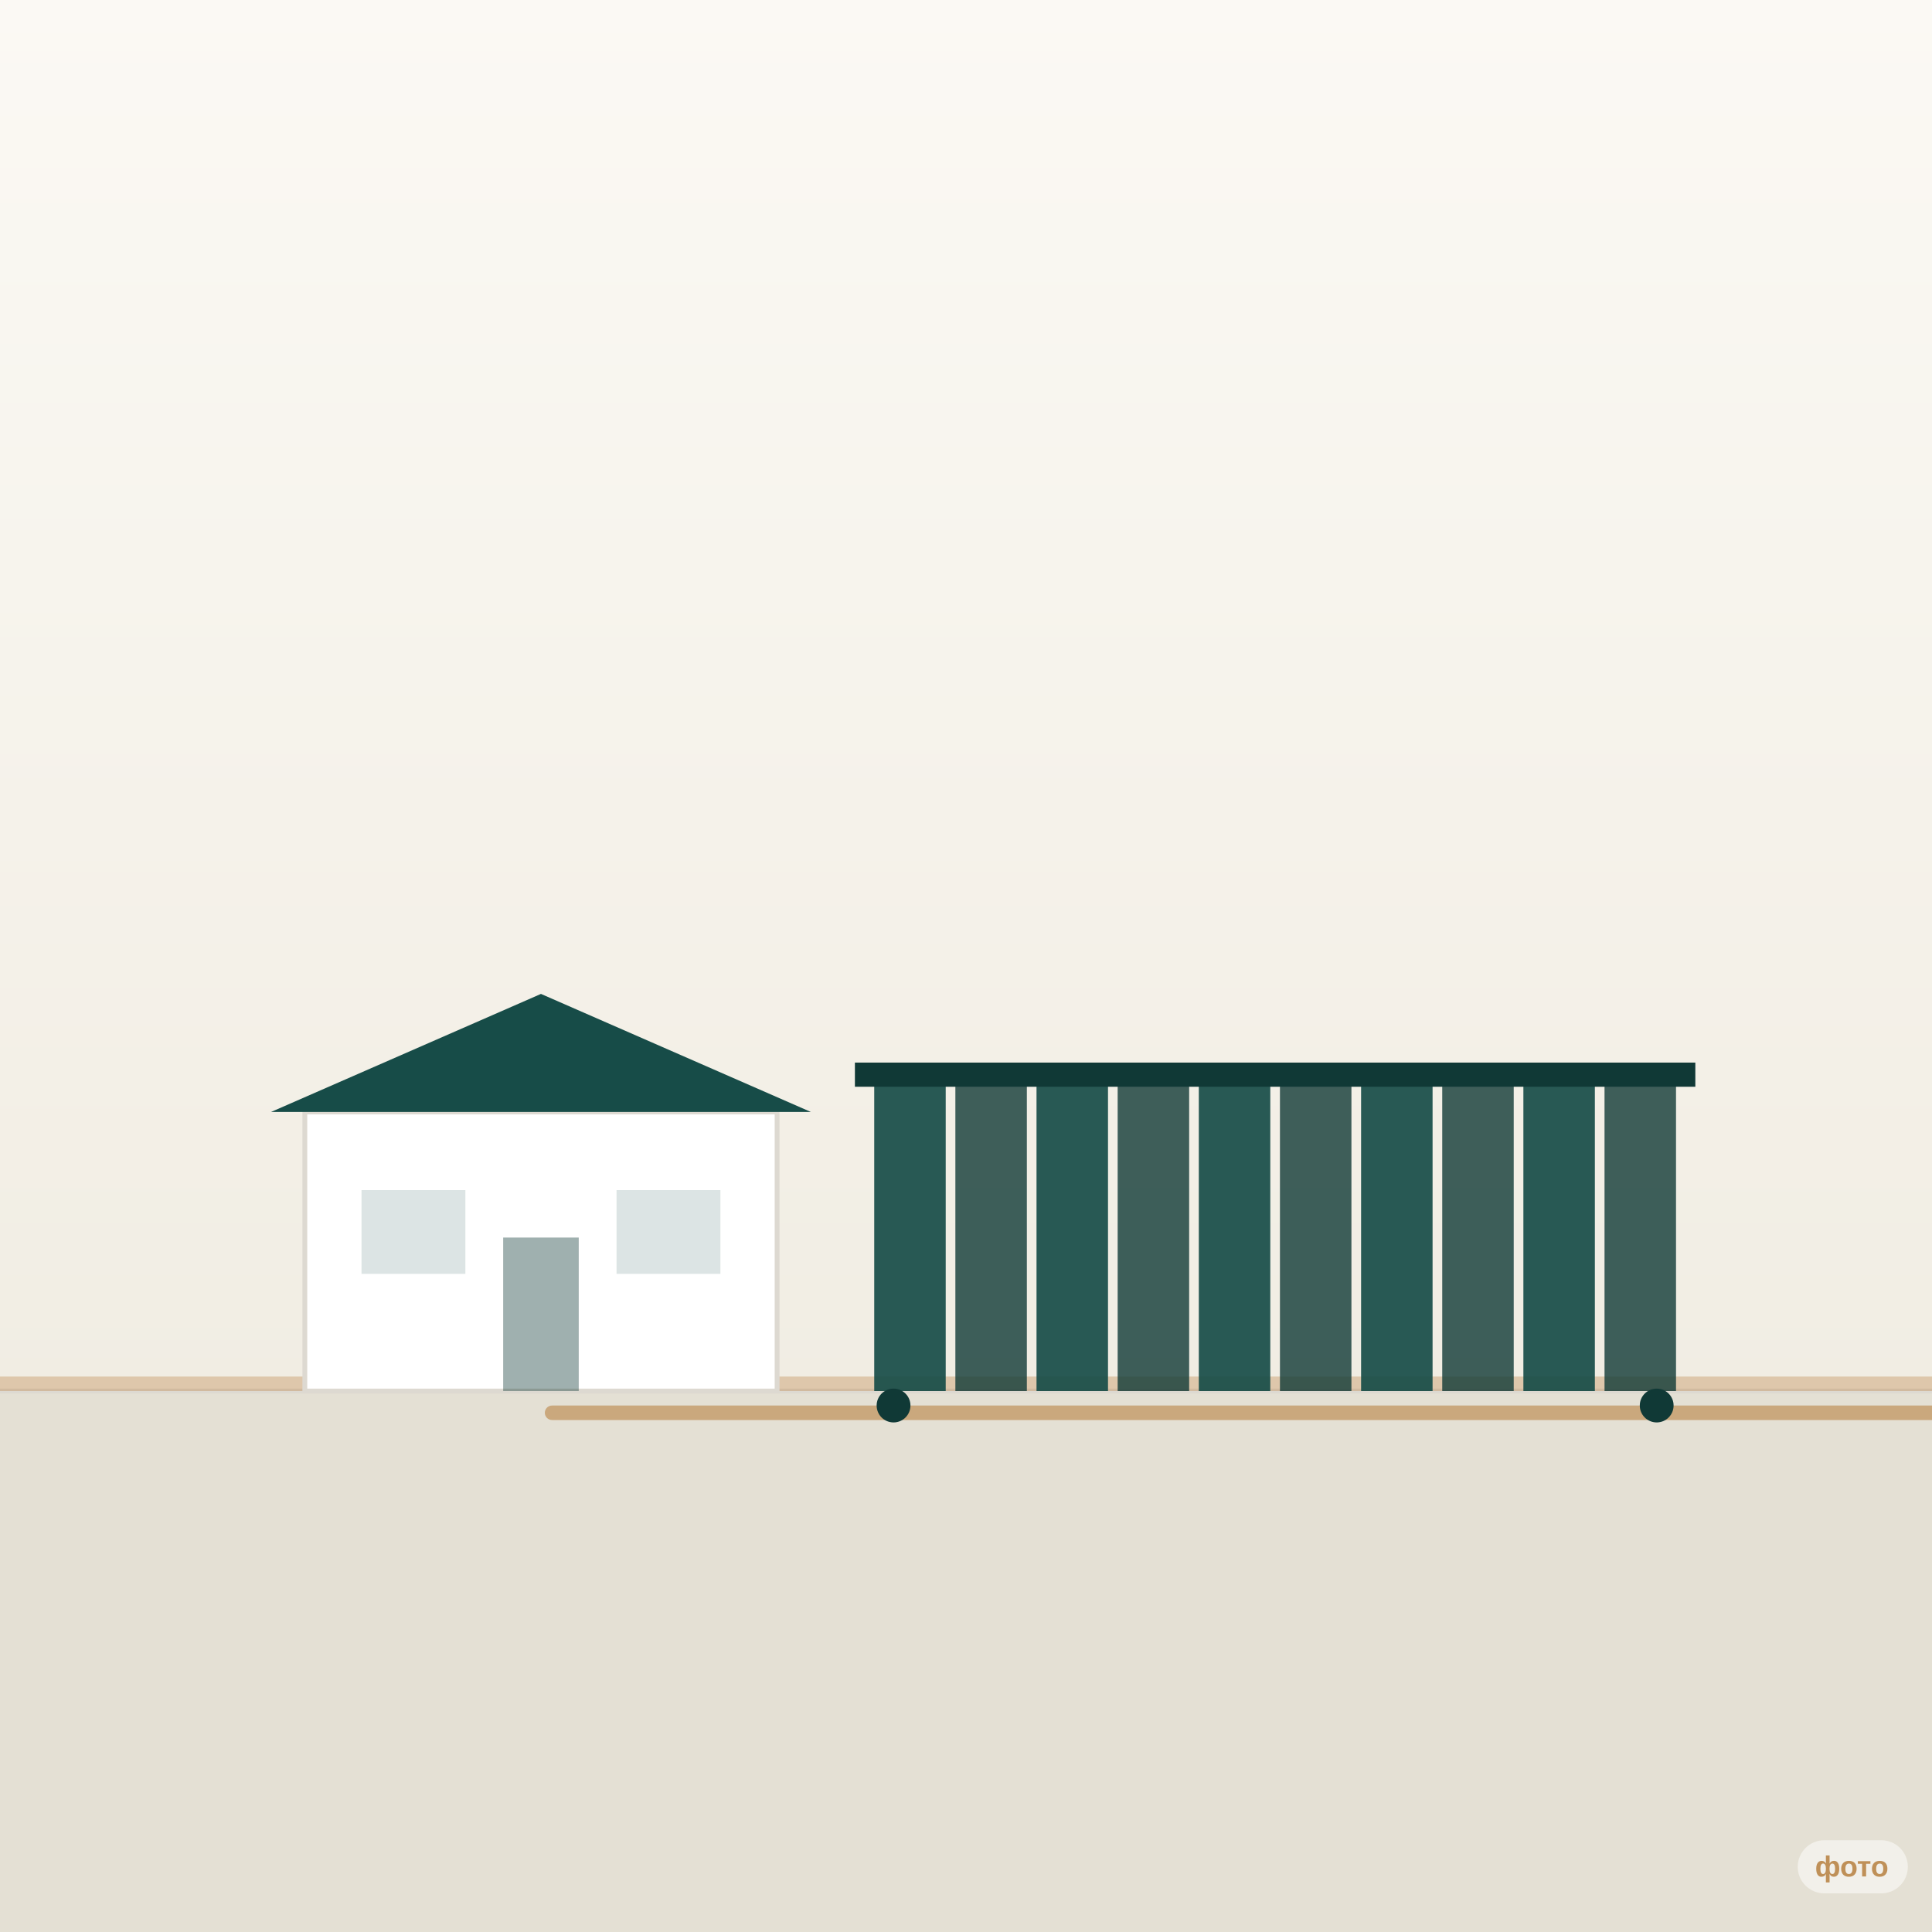
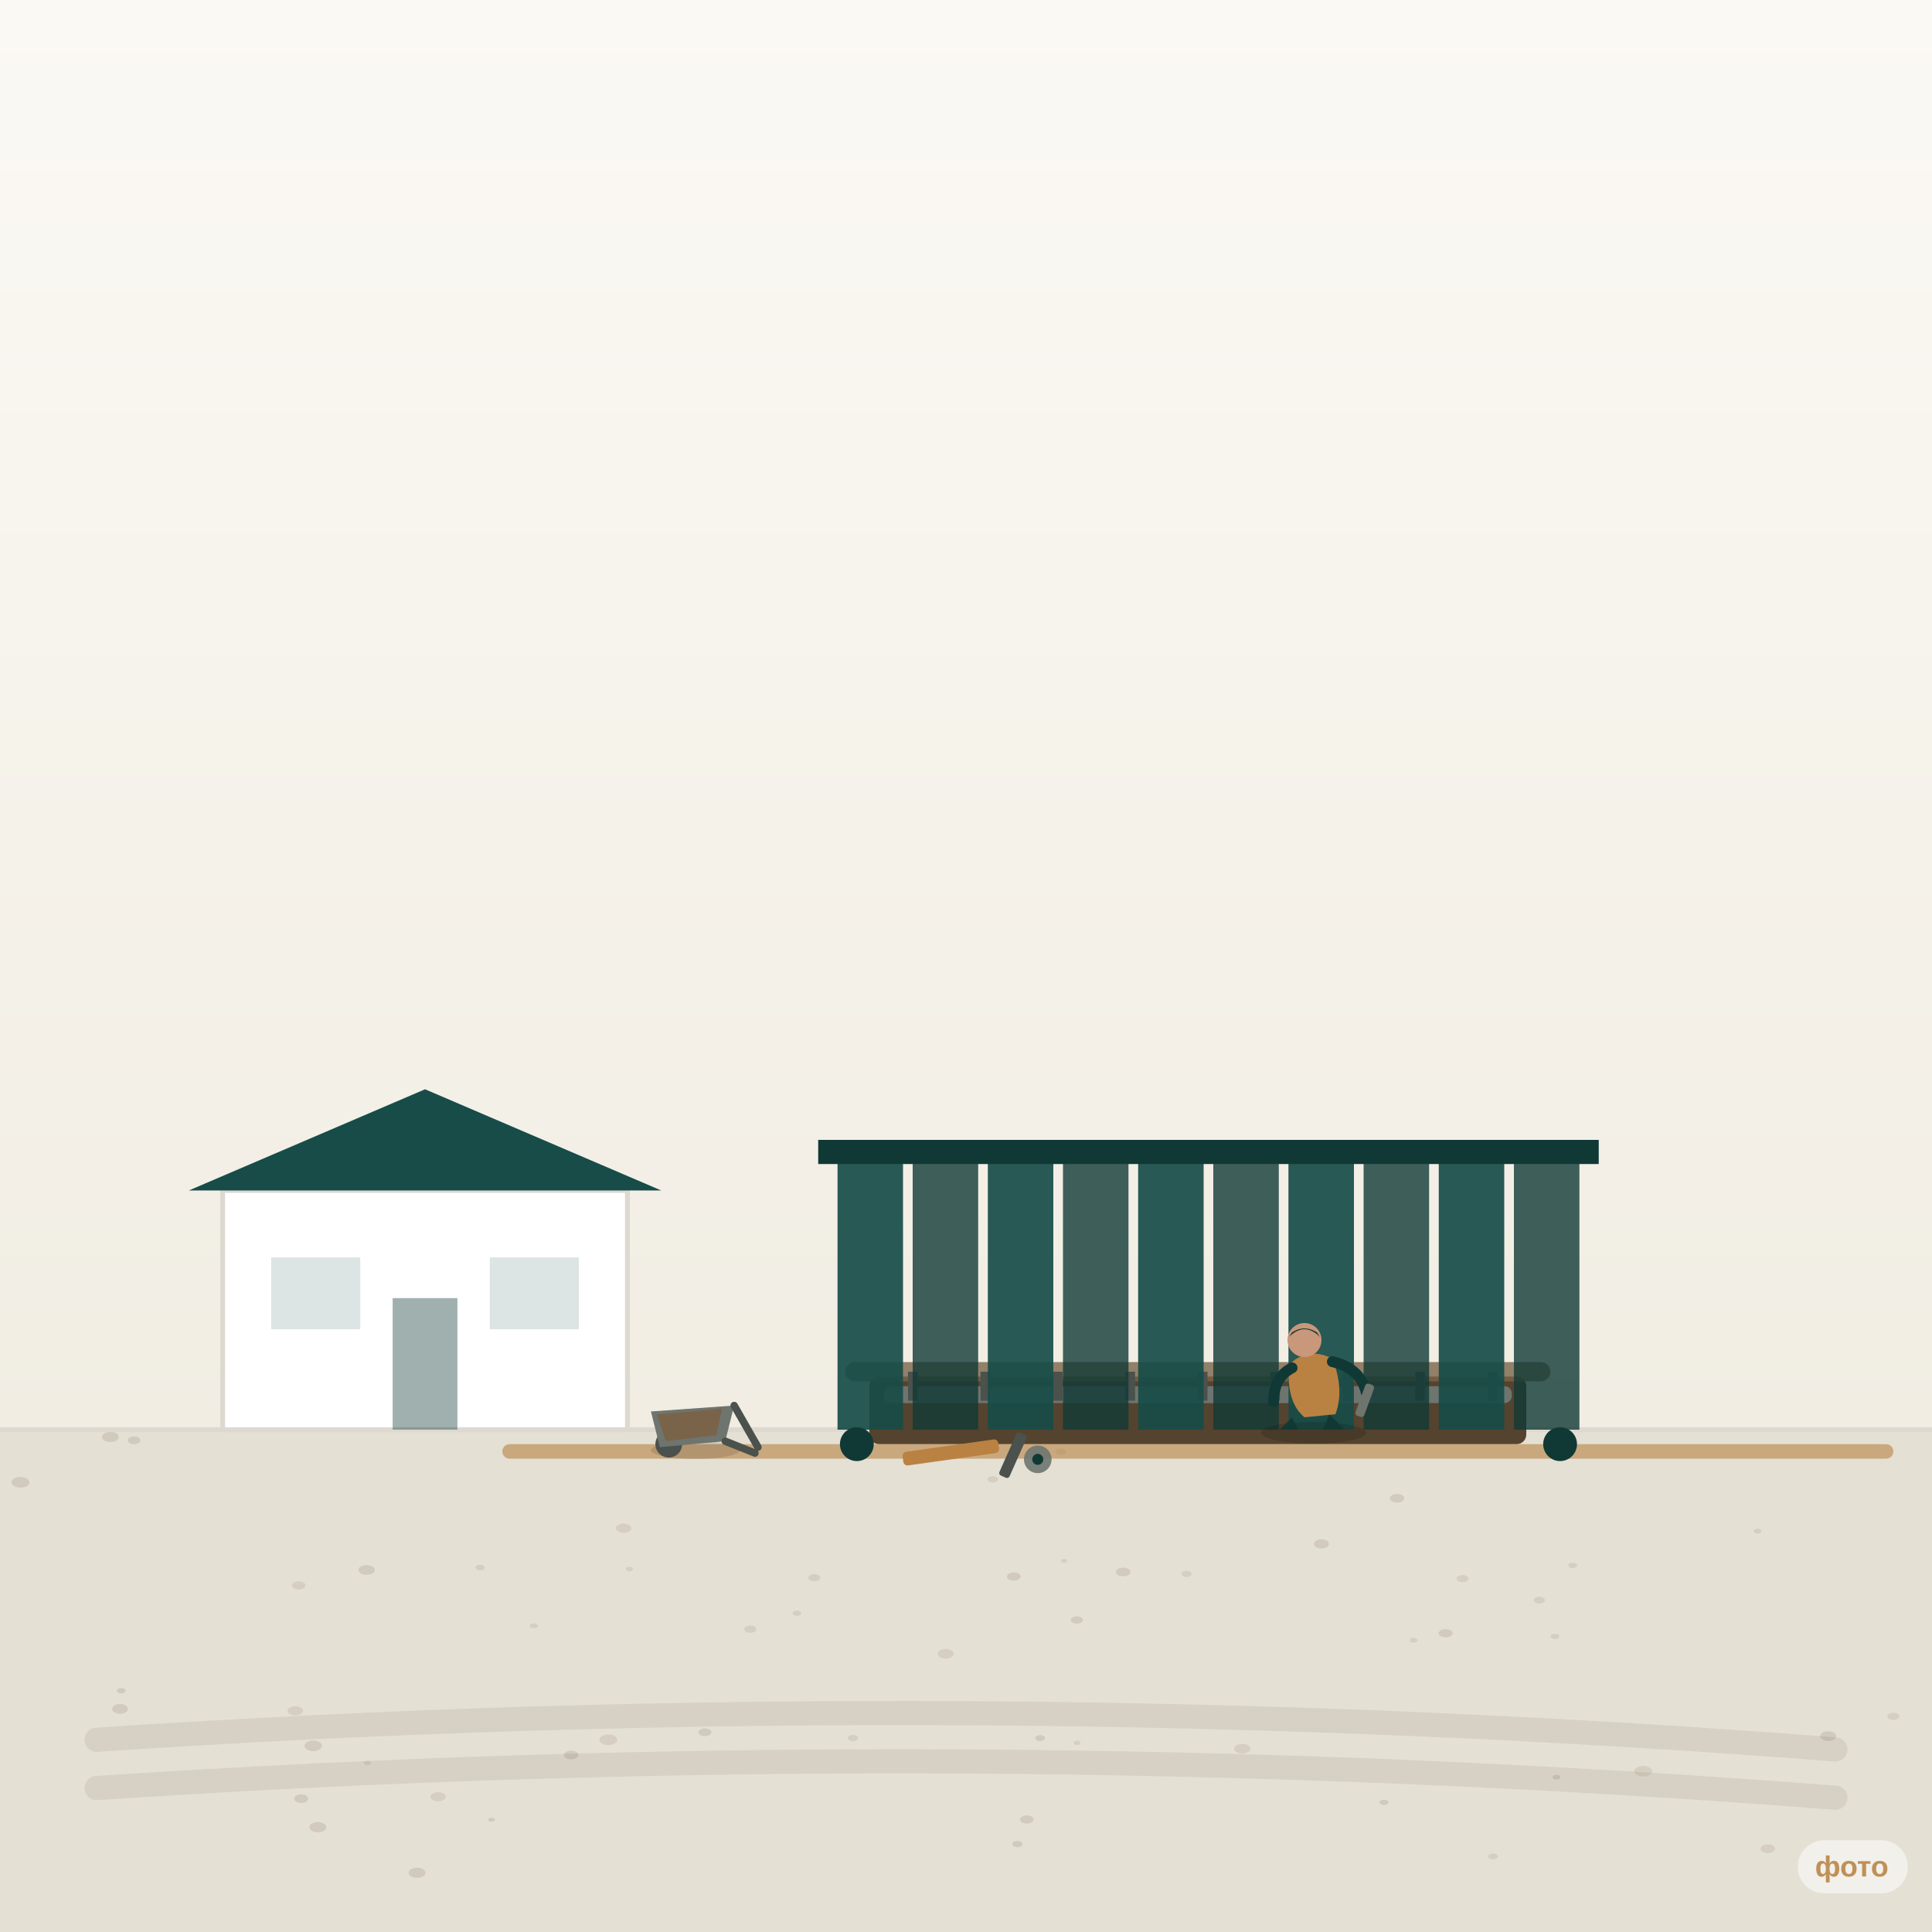
<svg xmlns="http://www.w3.org/2000/svg" width="800" height="800" viewBox="0 0 800 800" role="img">
  <defs>
    <linearGradient id="bg" x1="0" y1="0" x2="0" y2="1">
      <stop offset="0" stop-color="#F8F6F1" />
      <stop offset="1" stop-color="#ECE7DC" />
    </linearGradient>
    <linearGradient id="sky" x1="0" y1="0" x2="0" y2="1">
      <stop offset="0" stop-color="#FBF9F4" />
      <stop offset="1" stop-color="#F1EDE3" />
    </linearGradient>
+     <linearGradient id="duskSky" x1="0" y1="0" x2="0" y2="1">
+       <stop offset="0" stop-color="#1B2422" />
+       <stop offset="1" stop-color="#2C3A34" />
+     </linearGradient>
+     <radialGradient id="workLight" cx="50%" cy="30%" r="70%">
+       <stop offset="0" stop-color="#B98242" stop-opacity="0.35" />
+       <stop offset="1" stop-color="#B98242" stop-opacity="0" />
+     </radialGradient>
  </defs>
  <rect width="800" height="800" fill="url(#bg)" />
-   <rect width="800" height="576" fill="url(#sky)" />
-   <rect x="0" y="576" width="800" height="224" fill="#E4E0D4" />
-   <line x1="0" y1="576" x2="800" y2="576" stroke="#DDD9D1" stroke-width="2" />
-   <rect x="0" y="570" width="800" height="6" fill="#B98242" opacity="0.35" />
+   <rect width="800" height="592" fill="url(#sky)" />
+   <rect x="0" y="592" width="800" height="208" fill="#E4E0D4" />
+   <g opacity="0.1" stroke="#54432E" stroke-width="10" fill="none" stroke-linecap="round">
+     <path d="M 40 720.4 Q 400 696.4 760 724.4" />
+     <path d="M 40 740.4 Q 400 716.4 760 744.4" />
+   </g>
+   <ellipse cx="514.4" cy="724.1" rx="3.4" ry="2.0" fill="#7A6449" opacity="0.14" />
+   <ellipse cx="644.5" cy="735.9" rx="1.6" ry="1.0" fill="#54432E" opacity="0.14" />
+   <ellipse cx="391.6" cy="684.8" rx="3.3" ry="2.0" fill="#7A6449" opacity="0.14" />
+   <ellipse cx="310.7" cy="674.6" rx="2.5" ry="1.5" fill="#7A6449" opacity="0.14" />
+   <ellipse cx="491.3" cy="651.7" rx="2.1" ry="1.3" fill="#7A6449" opacity="0.14" />
+   <ellipse cx="465.1" cy="650.9" rx="3.0" ry="1.8" fill="#54432E" opacity="0.14" />
+   <ellipse cx="152.1" cy="730.0" rx="1.5" ry="0.9" fill="#7A6449" opacity="0.14" />
+   <ellipse cx="203.5" cy="753.5" rx="1.4" ry="0.8" fill="#54432E" opacity="0.14" />
+   <ellipse cx="55.5" cy="596.4" rx="2.6" ry="1.6" fill="#54432E" opacity="0.14" />
+   <ellipse cx="49.7" cy="707.6" rx="3.3" ry="2.0" fill="#54432E" opacity="0.14" />
+   <ellipse cx="585.3" cy="679.2" rx="1.6" ry="1.0" fill="#7A6449" opacity="0.14" />
+   <ellipse cx="732.0" cy="765.5" rx="3.0" ry="1.8" fill="#7A6449" opacity="0.14" />
+   <ellipse cx="337.2" cy="653.3" rx="2.5" ry="1.5" fill="#7A6449" opacity="0.14" />
+   <ellipse cx="439.2" cy="601.1" rx="2.2" ry="1.3" fill="#54432E" opacity="0.14" />
+   <ellipse cx="291.9" cy="717.3" rx="2.7" ry="1.6" fill="#54432E" opacity="0.14" />
+   <ellipse cx="784.0" cy="710.7" rx="2.5" ry="1.5" fill="#7A6449" opacity="0.14" />
+   <ellipse cx="123.7" cy="656.5" rx="2.8" ry="1.7" fill="#7A6449" opacity="0.14" />
+   <ellipse cx="353.2" cy="719.7" rx="2.1" ry="1.3" fill="#7A6449" opacity="0.14" />
+   <ellipse cx="131.6" cy="756.6" rx="3.5" ry="2.1" fill="#54432E" opacity="0.14" />
+   <ellipse cx="637.4" cy="662.6" rx="2.3" ry="1.4" fill="#7A6449" opacity="0.14" />
+   <ellipse cx="618.2" cy="768.7" rx="2.0" ry="1.2" fill="#7A6449" opacity="0.14" />
+   <ellipse cx="757.0" cy="718.9" rx="3.3" ry="2.0" fill="#54432E" opacity="0.14" />
+   <ellipse cx="419.8" cy="652.8" rx="2.8" ry="1.7" fill="#54432E" opacity="0.14" />
+   <ellipse cx="251.9" cy="720.4" rx="3.7" ry="2.2" fill="#7A6449" opacity="0.14" />
+   <ellipse cx="45.7" cy="595.0" rx="3.5" ry="2.1" fill="#54432E" opacity="0.14" />
+   <ellipse cx="573.1" cy="746.3" rx="1.8" ry="1.1" fill="#54432E" opacity="0.14" />
+   <ellipse cx="651.2" cy="648.2" rx="1.8" ry="1.1" fill="#7A6449" opacity="0.14" />
+   <ellipse cx="236.5" cy="726.7" rx="3.0" ry="1.8" fill="#54432E" opacity="0.14" />
+   <ellipse cx="680.4" cy="733.4" rx="3.7" ry="2.2" fill="#7A6449" opacity="0.14" />
+   <ellipse cx="643.9" cy="677.6" rx="1.8" ry="1.1" fill="#7A6449" opacity="0.14" />
+   <ellipse cx="430.7" cy="719.7" rx="2.0" ry="1.2" fill="#54432E" opacity="0.14" />
+   <ellipse cx="122.3" cy="708.4" rx="3.2" ry="1.9" fill="#7A6449" opacity="0.14" />
+   <ellipse cx="181.4" cy="744.0" rx="3.2" ry="1.9" fill="#7A6449" opacity="0.14" />
+   <ellipse cx="547.2" cy="639.3" rx="3.1" ry="1.9" fill="#54432E" opacity="0.14" />
+   <ellipse cx="260.6" cy="649.7" rx="1.5" ry="0.9" fill="#7A6449" opacity="0.14" />
+   <ellipse cx="727.8" cy="634.0" rx="1.6" ry="1.0" fill="#7A6449" opacity="0.14" />
+   <ellipse cx="411.1" cy="612.6" rx="2.2" ry="1.3" fill="#7A6449" opacity="0.14" />
+   <ellipse cx="440.6" cy="646.3" rx="1.3" ry="0.8" fill="#7A6449" opacity="0.14" />
+   <ellipse cx="221.0" cy="673.2" rx="1.7" ry="1.0" fill="#7A6449" opacity="0.14" />
+   <ellipse cx="446.0" cy="721.7" rx="1.4" ry="0.9" fill="#7A6449" opacity="0.14" />
+   <ellipse cx="50.2" cy="700.1" rx="1.8" ry="1.1" fill="#54432E" opacity="0.14" />
+   <ellipse cx="421.3" cy="763.6" rx="2.1" ry="1.3" fill="#54432E" opacity="0.14" />
+   <ellipse cx="8.5" cy="613.8" rx="3.7" ry="2.2" fill="#54432E" opacity="0.14" />
+   <ellipse cx="198.8" cy="649.1" rx="1.9" ry="1.2" fill="#7A6449" opacity="0.14" />
+   <ellipse cx="578.5" cy="620.4" rx="3.0" ry="1.8" fill="#54432E" opacity="0.14" />
+   <ellipse cx="425.2" cy="753.4" rx="2.8" ry="1.7" fill="#54432E" opacity="0.14" />
+   <ellipse cx="124.7" cy="744.8" rx="2.9" ry="1.8" fill="#54432E" opacity="0.14" />
+   <ellipse cx="258.2" cy="632.8" rx="3.2" ry="1.9" fill="#7A6449" opacity="0.14" />
+   <ellipse cx="129.7" cy="722.9" rx="3.6" ry="2.2" fill="#54432E" opacity="0.14" />
+   <ellipse cx="330.0" cy="668.0" rx="1.8" ry="1.1" fill="#7A6449" opacity="0.14" />
+   <ellipse cx="172.7" cy="775.5" rx="3.5" ry="2.1" fill="#54432E" opacity="0.14" />
+   <ellipse cx="445.9" cy="670.8" rx="2.5" ry="1.5" fill="#54432E" opacity="0.14" />
+   <ellipse cx="598.6" cy="676.3" rx="2.9" ry="1.7" fill="#54432E" opacity="0.14" />
+   <ellipse cx="151.8" cy="650.1" rx="3.4" ry="2.0" fill="#54432E" opacity="0.14" />
+   <ellipse cx="605.6" cy="653.7" rx="2.5" ry="1.5" fill="#7A6449" opacity="0.14" />
+   <line x1="0" y1="592" x2="800" y2="592" stroke="#DDD9D1" stroke-width="2" />
  <g>
-     <rect x="126.222" y="460.444" width="195.556" height="115.556" fill="#ffffff" stroke="#DDD9D1" stroke-width="2" />
-     <polygon points="112.222,460.444 335.778,460.444 224,411.556" fill="#174C48" />
-     <rect x="149.689" y="492.8" width="43.022" height="34.667" fill="#174C48" opacity="0.15" />
-     <rect x="255.289" y="492.8" width="43.022" height="34.667" fill="#174C48" opacity="0.15" />
-     <rect x="208.356" y="512.444" width="31.289" height="63.556" fill="#103936" opacity="0.4" />
+     <rect x="92.19" y="492.952" width="167.619" height="99.048" fill="#ffffff" stroke="#DDD9D1" stroke-width="2" />
+     <polygon points="78.19,492.952 273.81,492.952 176,451.048" fill="#174C48" />
+     <rect x="112.305" y="520.686" width="36.876" height="29.714" fill="#174C48" opacity="0.15" />
+     <rect x="202.819" y="520.686" width="36.876" height="29.714" fill="#174C48" opacity="0.15" />
+     <rect x="162.59" y="537.524" width="26.819" height="54.476" fill="#103936" opacity="0.4" />
  </g>
  <g>
-     <rect x="225.6" y="582" width="604.8" height="6" rx="3" fill="#B98242" opacity="0.6" />
-     <rect x="362" y="448" width="29.6" height="128" fill="#174C48" opacity="0.92" />
-     <rect x="395.6" y="448" width="29.6" height="128" fill="#103936" opacity="0.8" />
-     <rect x="429.2" y="448" width="29.6" height="128" fill="#174C48" opacity="0.92" />
-     <rect x="462.8" y="448" width="29.6" height="128" fill="#103936" opacity="0.8" />
-     <rect x="496.4" y="448" width="29.6" height="128" fill="#174C48" opacity="0.92" />
-     <rect x="530" y="448" width="29.6" height="128" fill="#103936" opacity="0.8" />
-     <rect x="563.6" y="448" width="29.6" height="128" fill="#174C48" opacity="0.92" />
-     <rect x="597.2" y="448" width="29.6" height="128" fill="#103936" opacity="0.8" />
-     <rect x="630.8" y="448" width="29.6" height="128" fill="#174C48" opacity="0.92" />
-     <rect x="664.4" y="448" width="29.6" height="128" fill="#103936" opacity="0.8" />
-     <rect x="354" y="440" width="348" height="10" fill="#103936" />
-     <circle cx="370" cy="582" r="7" fill="#103936" />
-     <circle cx="686" cy="582" r="7" fill="#103936" />
+     <rect x="360" y="570" width="272" height="28" rx="4" fill="#54432E" />
+     <rect x="350" y="564" width="292" height="8" rx="4" fill="#7A6449" opacity="0.8" />
+     <rect x="366" y="574" width="260" height="7" rx="3" fill="#6E756F" />
+     <rect x="376" y="568" width="4" height="12" fill="#4B514C" />
+     <rect x="406" y="568" width="4" height="12" fill="#4B514C" />
+     <rect x="436" y="568" width="4" height="12" fill="#4B514C" />
+     <rect x="466" y="568" width="4" height="12" fill="#4B514C" />
+     <rect x="496" y="568" width="4" height="12" fill="#4B514C" />
+     <rect x="526" y="568" width="4" height="12" fill="#4B514C" />
+     <rect x="556" y="568" width="4" height="12" fill="#4B514C" />
+     <rect x="586" y="568" width="4" height="12" fill="#4B514C" />
+     <rect x="616" y="568" width="4" height="12" fill="#4B514C" />
+   </g>
+   <g>
+     <rect x="208" y="598" width="576" height="6" rx="3" fill="#B98242" opacity="0.6" />
+     <rect x="346.8" y="480" width="27.12" height="112" fill="#174C48" opacity="0.92" />
+     <rect x="377.92" y="480" width="27.12" height="112" fill="#103936" opacity="0.8" />
+     <rect x="409.04" y="480" width="27.12" height="112" fill="#174C48" opacity="0.92" />
+     <rect x="440.16" y="480" width="27.12" height="112" fill="#103936" opacity="0.8" />
+     <rect x="471.28" y="480" width="27.12" height="112" fill="#174C48" opacity="0.92" />
+     <rect x="502.4" y="480" width="27.12" height="112" fill="#103936" opacity="0.8" />
+     <rect x="533.52" y="480" width="27.12" height="112" fill="#174C48" opacity="0.92" />
+     <rect x="564.64" y="480" width="27.12" height="112" fill="#103936" opacity="0.8" />
+     <rect x="595.76" y="480" width="27.12" height="112" fill="#174C48" opacity="0.92" />
+     <rect x="626.88" y="480" width="27.12" height="112" fill="#103936" opacity="0.8" />
+     <rect x="338.8" y="472" width="323.2" height="10" fill="#103936" />
+     <circle cx="354.8" cy="598" r="7" fill="#103936" />
+     <circle cx="646" cy="598" r="7" fill="#103936" />
+   </g>
+   <g transform="translate(288 598) scale(0.6153846)">
+     <ellipse cx="0" cy="4" rx="30" ry="6" fill="#000000" opacity="0.12" />
+     <circle cx="-18" cy="0" r="9" fill="#4B514C" />
+     <path d="M -30 -22 L 26 -26 L 20 -2 L -24 2 Z" fill="#6E756F" />
+     <path d="M -26 -20 L 18 -24 L 14 -6 L -20 -2 Z" fill="#7A6449" />
+     <line x1="20" y1="-2" x2="40" y2="6" stroke="#4B514C" stroke-width="5" stroke-linecap="round" />
+     <line x1="26" y1="-26" x2="42" y2="2" stroke="#4B514C" stroke-width="5" stroke-linecap="round" />
+   </g>
+   <g transform="translate(400 602) scale(0.5714286)">
+     <rect x="-46" y="-6" width="70" height="10" rx="3" fill="#B98242" transform="rotate(-8 -11 -1)" />
+     <rect x="30" y="-16" width="8" height="34" rx="2" fill="#4B514C" transform="rotate(24 34 1)" />
+     <circle cx="52" cy="4" r="10" fill="#6E756F" opacity="0.9" />
+     <circle cx="52" cy="4" r="4" fill="#103936" />
+   </g>
+   <g transform="translate(544 592) scale(0.64 0.64)">
+     <ellipse cx="0" cy="2" rx="34" ry="7" fill="#000000" opacity="0.14" />
+     <path d="M -14 -8 L -22 0 L -10 0 Z" fill="#103936" />
+     <path d="M 10 -10 L 20 0 L 6 0 Z" fill="#103936" />
+     <path d="M -16 -42 Q -18 -18 -6 -8 L 14 -10 Q 20 -26 12 -46 Q -4 -54 -16 -42 Z" fill="#B98242" />
+     <circle cx="-6" cy="-58" r="11" fill="#C9977A" />
+     <path d="M -16 -60 Q -6 -70 4 -60 L 2 -63 Q -6 -68 -14 -63 Z" fill="#103936" />
+     <path d="M 12 -44 Q 30 -40 34 -24" stroke="#103936" stroke-width="7" fill="none" stroke-linecap="round" />
+     <rect x="30" y="-30" width="6" height="22" rx="2" fill="#6E756F" transform="rotate(20 33 -19)" />
+     <path d="M -14 -40 Q -26 -34 -26 -18" stroke="#103936" stroke-width="7" fill="none" stroke-linecap="round" />
  </g>
  <g opacity="0.85">
    <rect x="744.4" y="762" width="45.6" height="22" rx="11" fill="#ffffff" opacity="0.6" />
    <text x="782" y="777" text-anchor="end" font-family="Arial, sans-serif" font-size="12" fill="#B98242" font-weight="600">фото</text>
  </g>
</svg>
